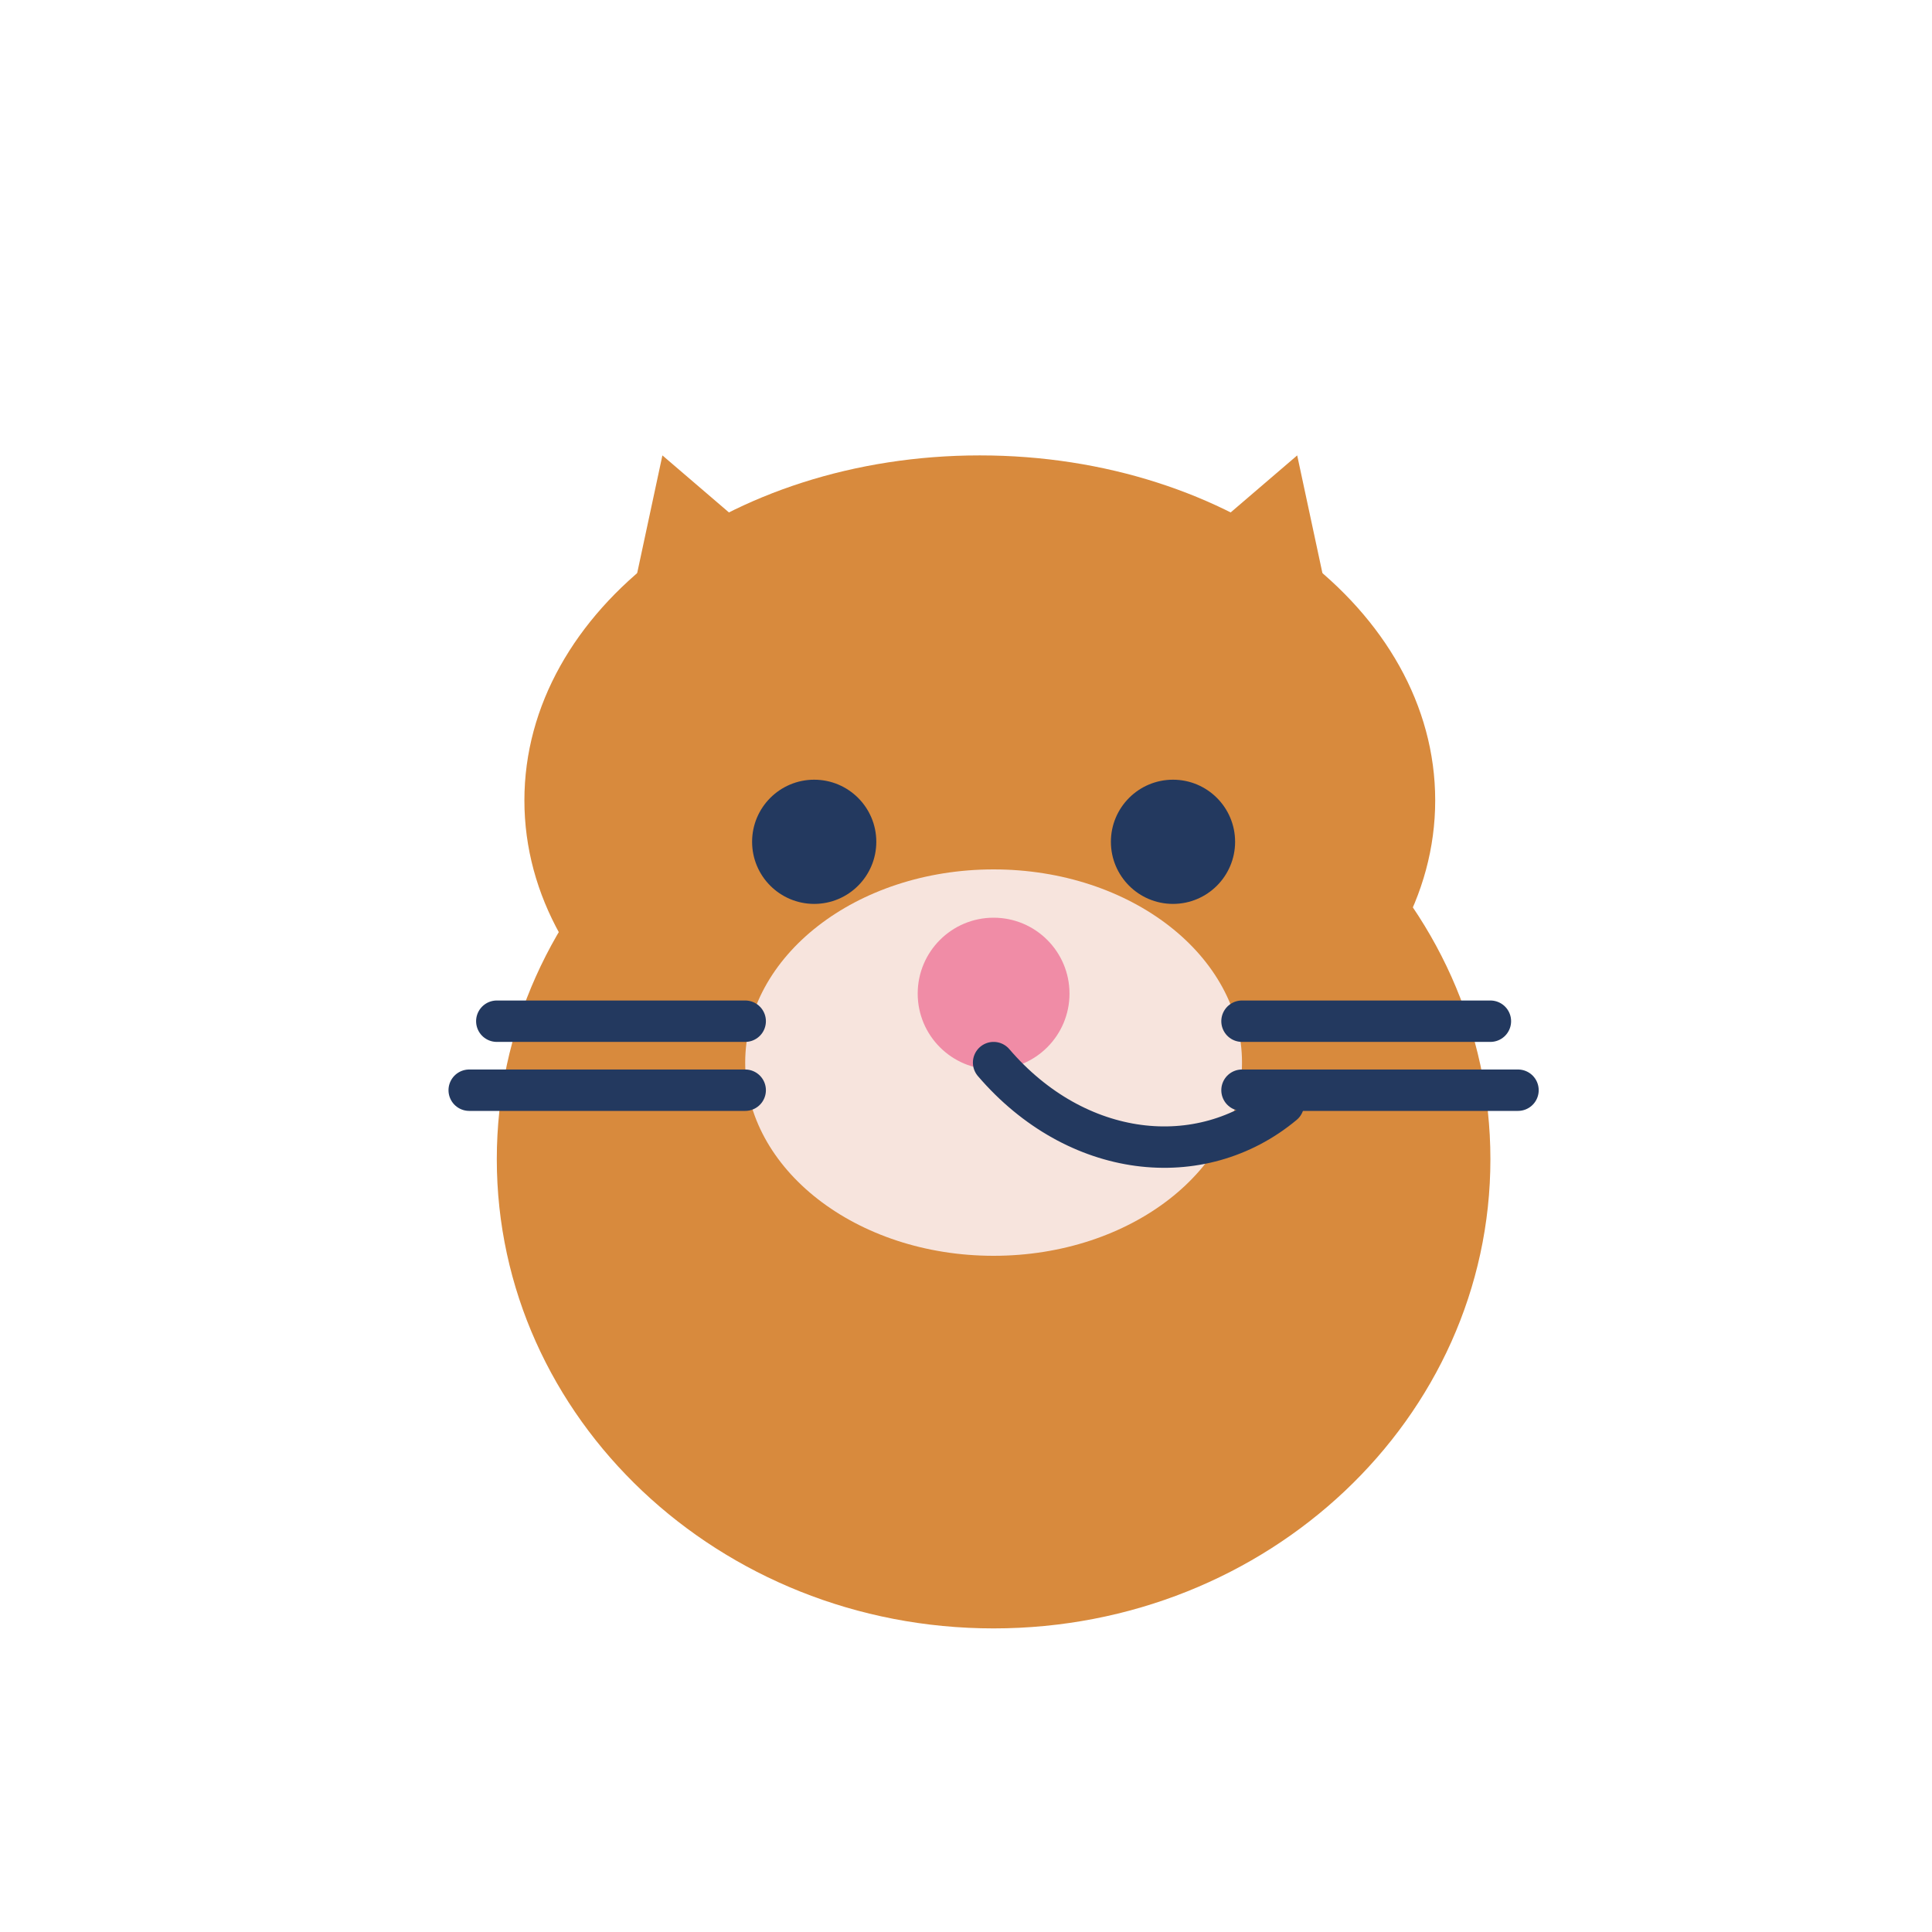
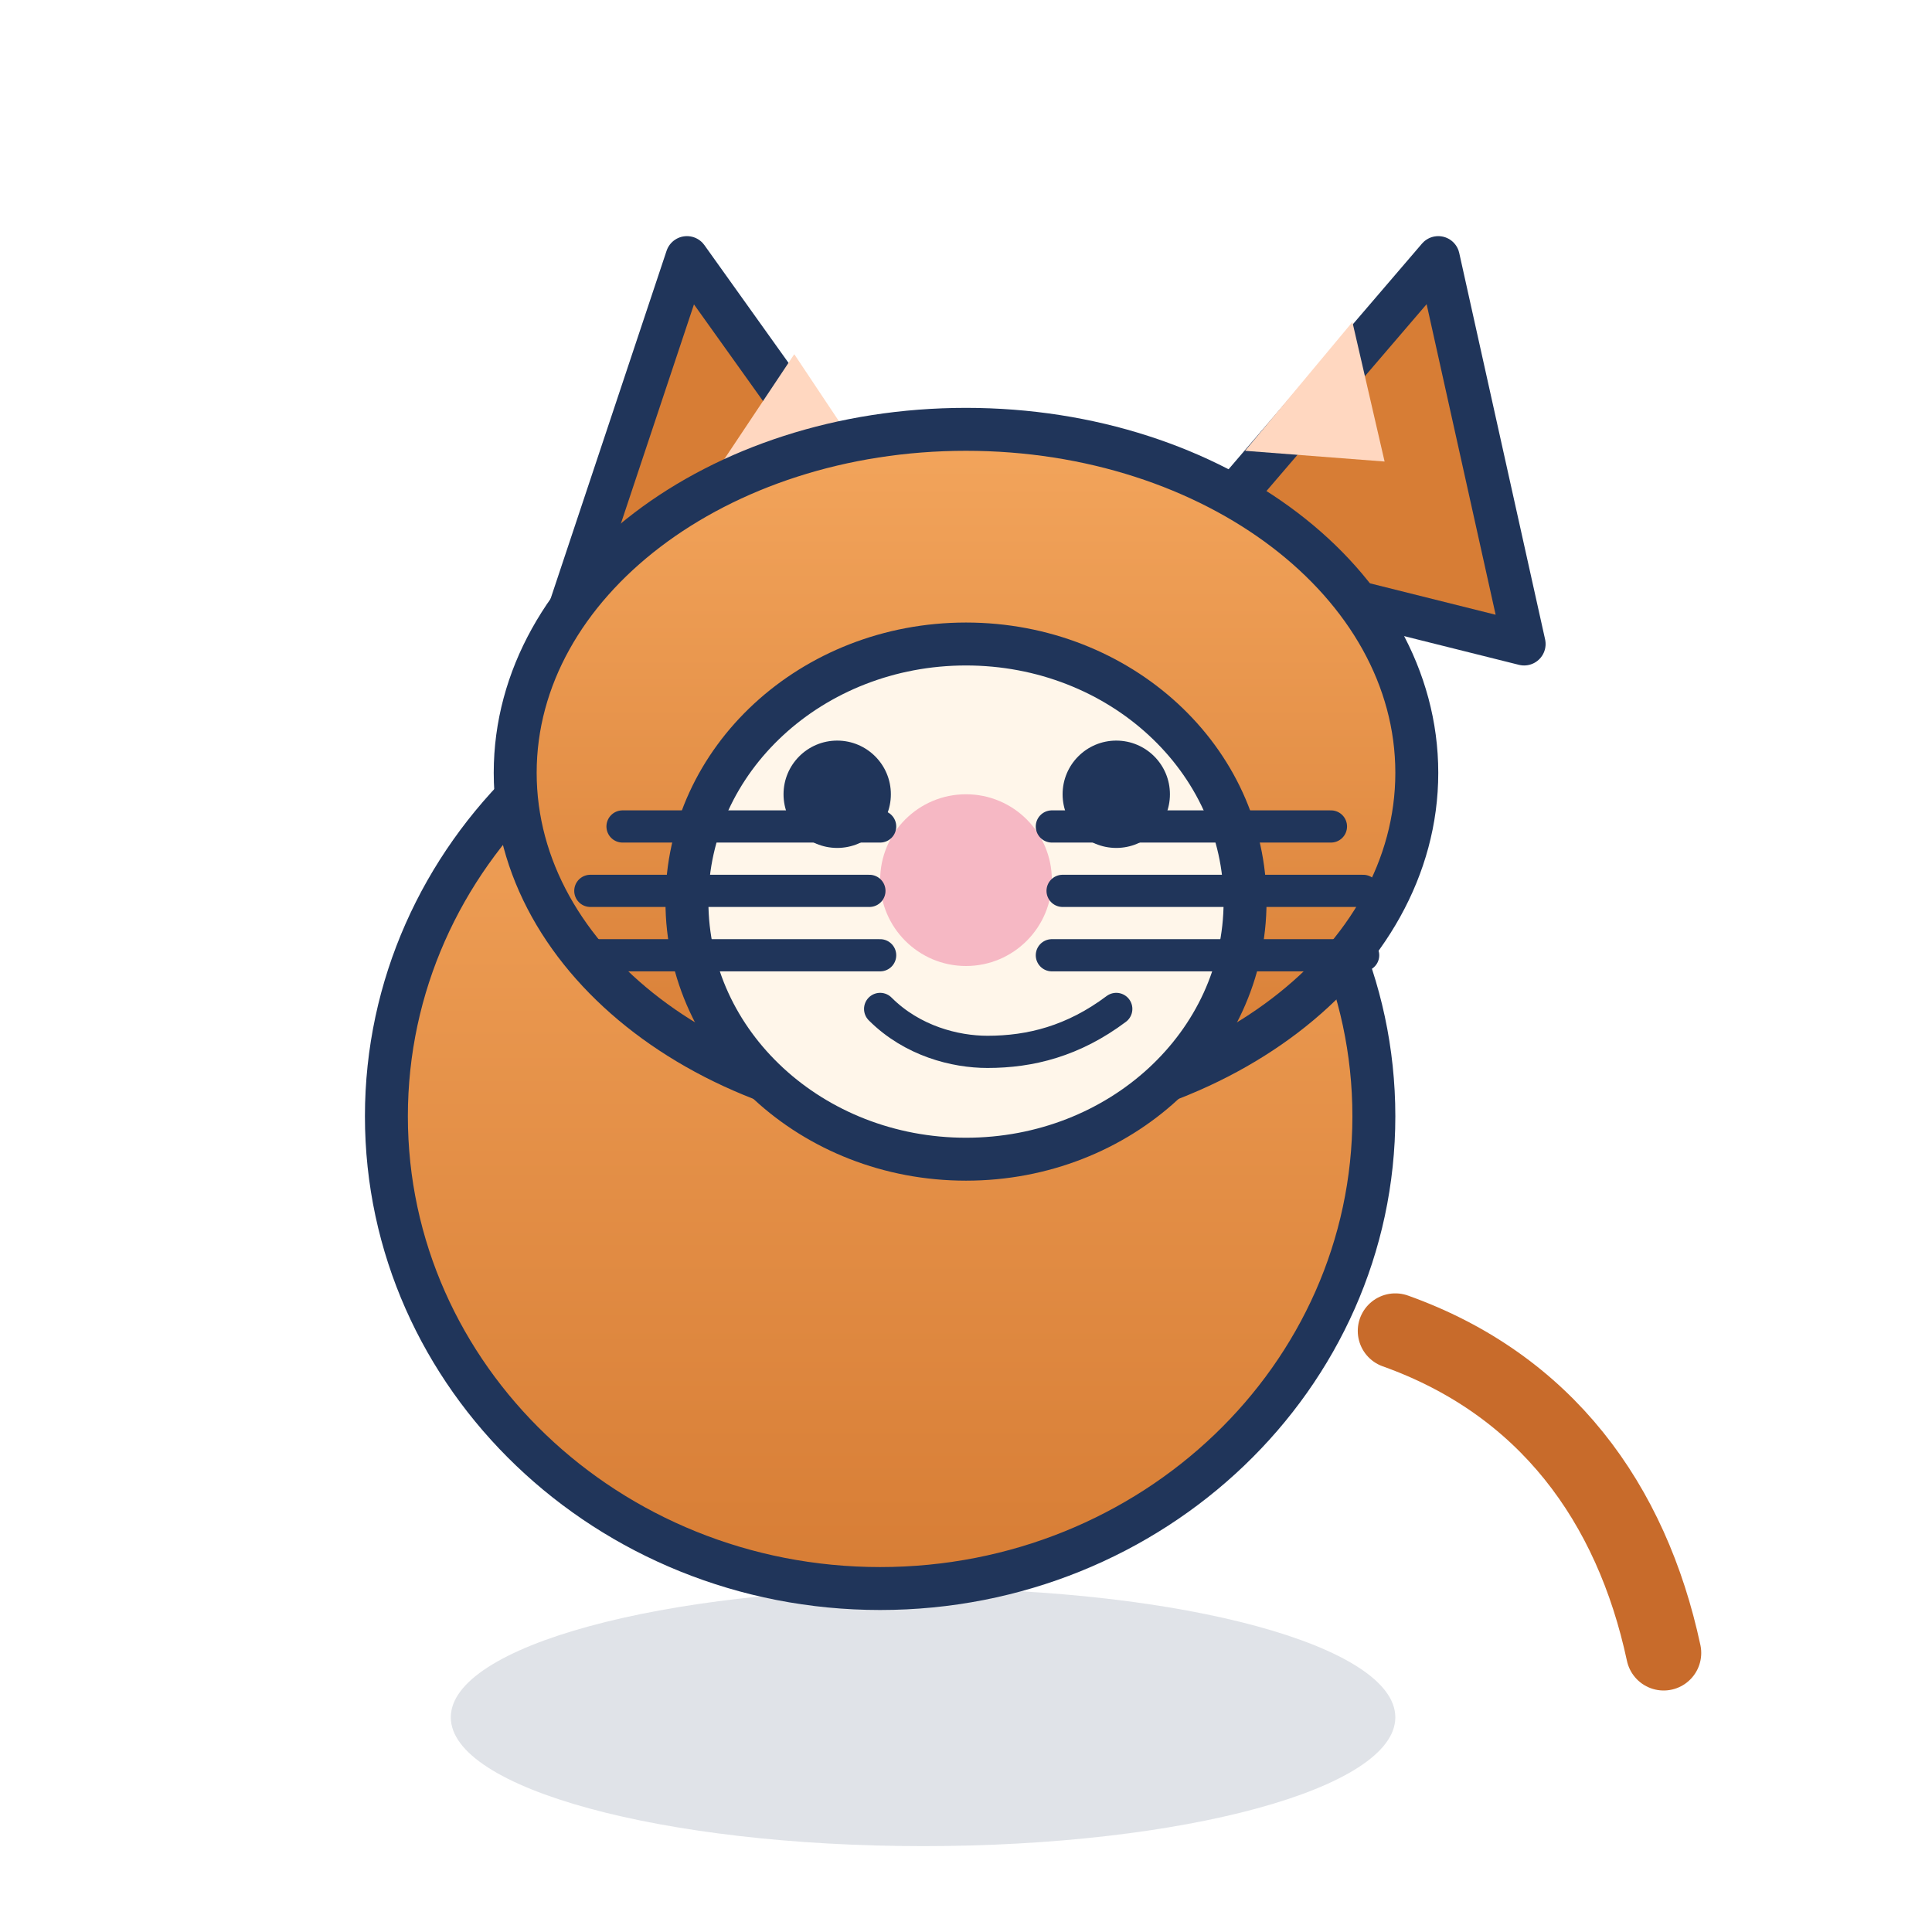
- <svg xmlns="http://www.w3.org/2000/svg" viewBox="0 0 140 140">
-   <ellipse cx="72" cy="84" rx="36" ry="34" fill="#d88a3d" />
-   <path d="M42 61l6-28 21 18M100 61l-6-28-21 18" fill="#d88a3d" />
-   <ellipse cx="71" cy="58" rx="33" ry="25" fill="#d88a3d" />
-   <ellipse cx="72" cy="77" rx="18" ry="14" fill="#f7e4dd" />
-   <circle cx="59" cy="61" r="4.5" fill="#23395f" />
-   <circle cx="85" cy="61" r="4.5" fill="#23395f" />
-   <circle cx="72" cy="72" r="5.5" fill="#f08ca6" />
-   <path d="M72 77c6 7 15 8 21 3" fill="none" stroke="#23395f" stroke-width="3" stroke-linecap="round" />
-   <path d="M54 74H36M54 79H34M90 74h18M90 79h20" stroke="#23395f" stroke-width="3" stroke-linecap="round" />
+ <svg xmlns="http://www.w3.org/2000/svg" viewBox="0 0 180 180">
+   <defs>
+     <linearGradient id="cg" x1="0" y1="0" x2="0" y2="1">
+       <stop offset="0" stop-color="#f3a55c" />
+       <stop offset="1" stop-color="#d77d35" />
+     </linearGradient>
+   </defs>
+   <ellipse cx="86" cy="160" rx="44" ry="12" fill="#314565" opacity=".15" />
+   <path d="M130 124c14 5 22 16 25 30" fill="none" stroke="#c86b2b" stroke-width="7" stroke-linecap="round" />
+   <ellipse cx="82" cy="104" rx="46" ry="44" fill="url(#cg)" stroke="#20355a" stroke-width="4" />
+   <path d="M52 60 64 24l20 28Z" fill="#d77d35" stroke="#20355a" stroke-width="4" stroke-linejoin="round" />
+   <path d="M110 52 134 24l8 36Z" fill="#d77d35" stroke="#20355a" stroke-width="4" stroke-linejoin="round" />
+   <path d="M66 45 74 33l8 12Z" fill="#ffd7c0" />
+   <path d="M116 42 126 30l3 13Z" fill="#ffd7c0" />
+   <ellipse cx="90" cy="72" rx="42" ry="32" fill="url(#cg)" stroke="#20355a" stroke-width="4" />
+   <ellipse cx="90" cy="84" rx="26" ry="24" fill="#fff6ea" stroke="#20355a" stroke-width="4" />
+   <circle cx="78" cy="74" r="5" fill="#20355a" />
+   <circle cx="104" cy="74" r="5" fill="#20355a" />
+   <circle cx="90" cy="82" r="8" fill="#f6b8c4" />
+   <path d="M82 94c3 3 7 4 10 4 4 0 8-1 12-4" fill="none" stroke="#20355a" stroke-width="3" stroke-linecap="round" />
+   <path d="M99 83h28M98 89h29M98 77h26" stroke="#20355a" stroke-width="3" stroke-linecap="round" />
+   <path d="M81 83H55M82 89H54M82 77H58" stroke="#20355a" stroke-width="3" stroke-linecap="round" />
</svg>
